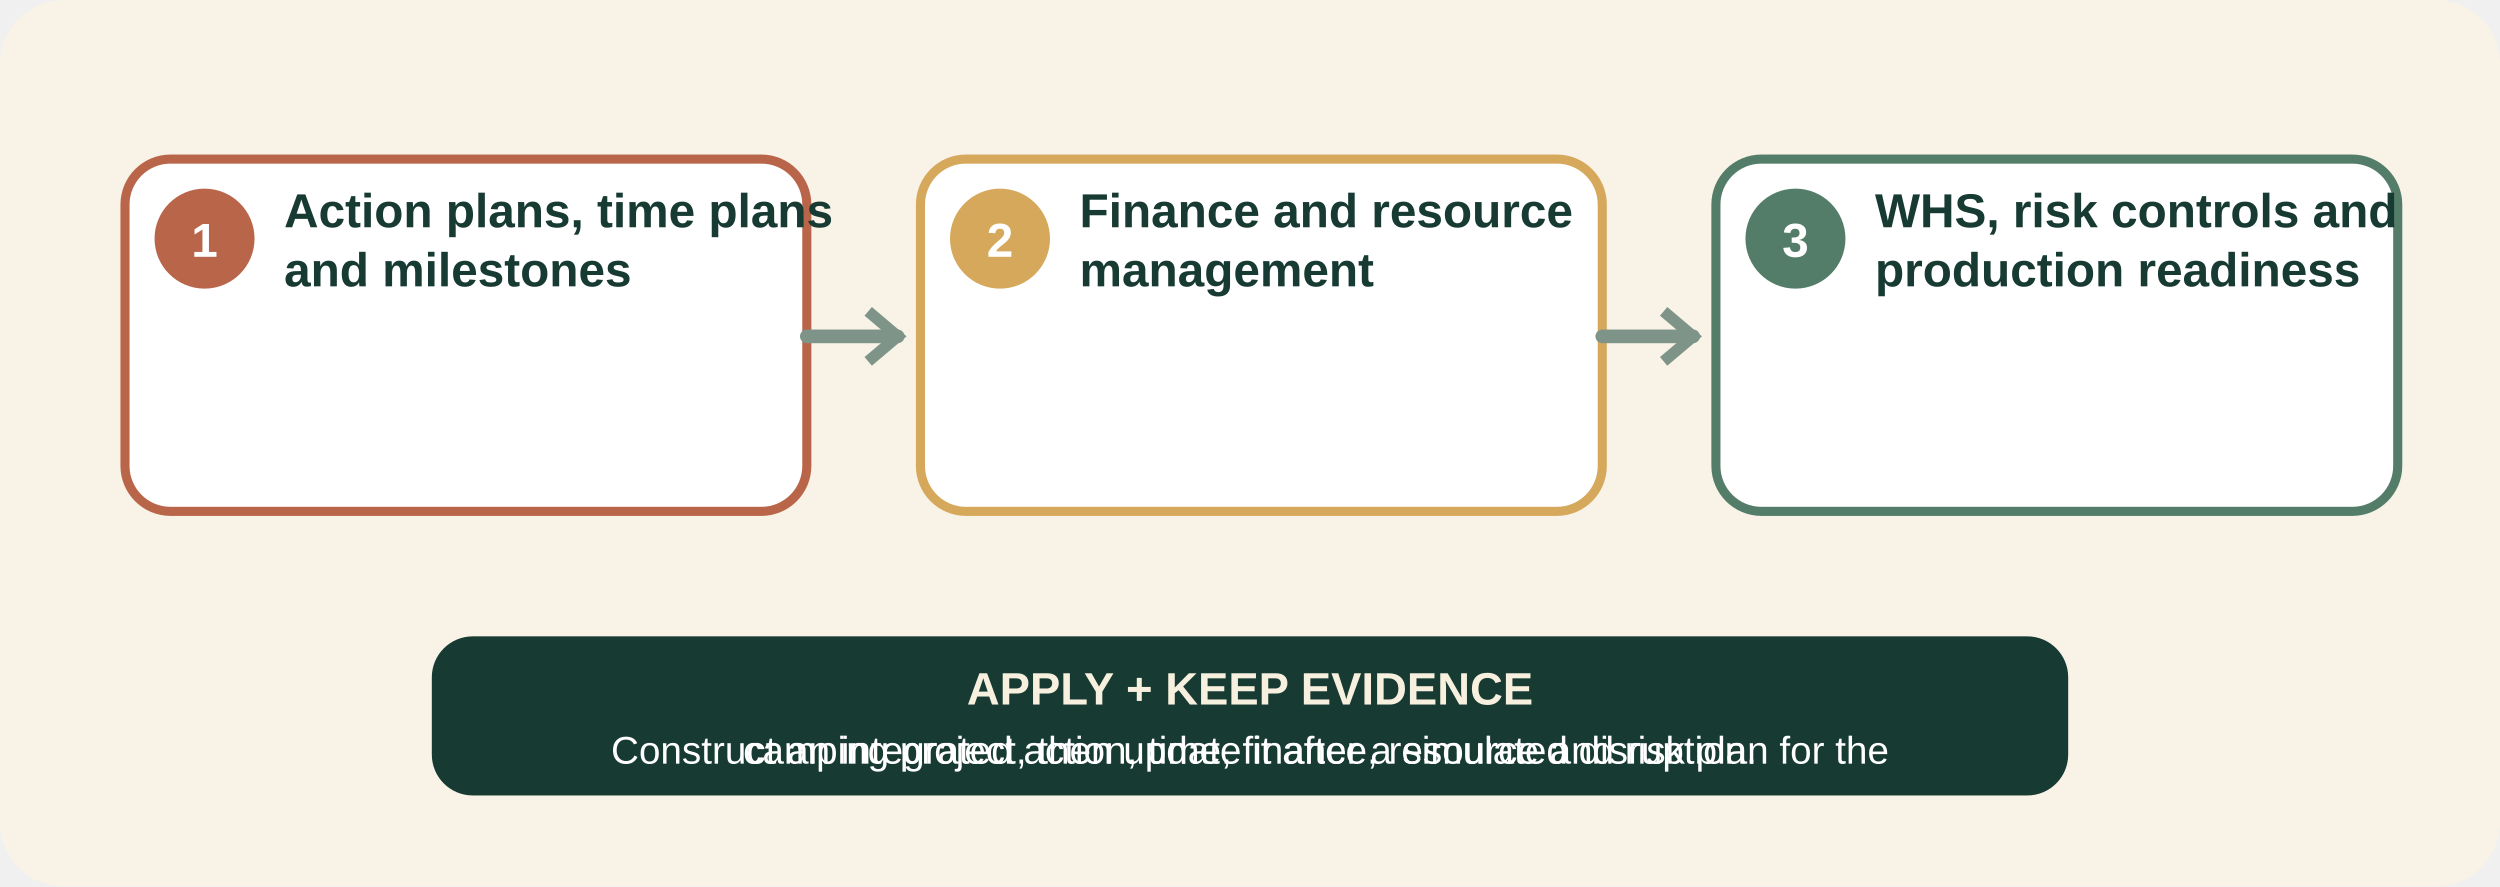
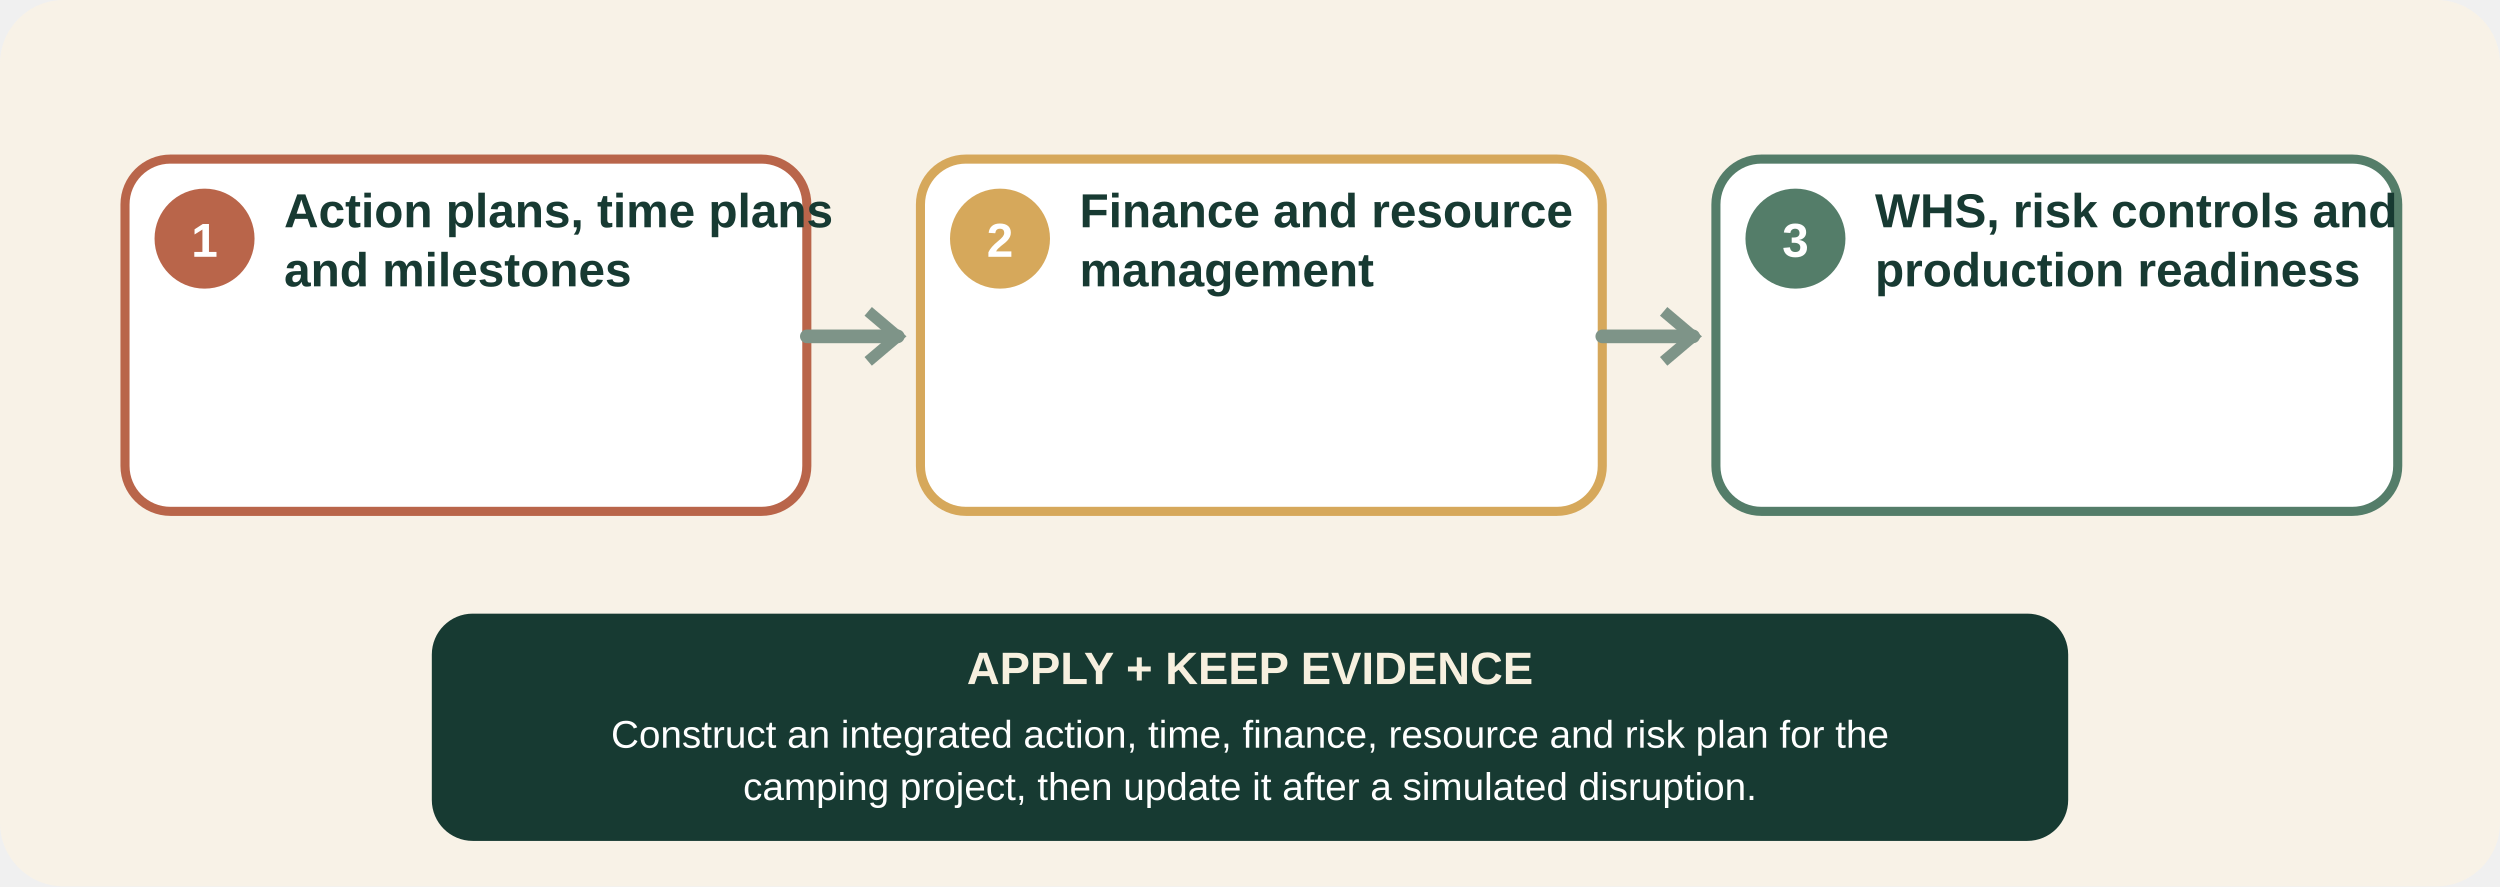
<svg xmlns="http://www.w3.org/2000/svg" viewBox="0 0 1100 390" role="img" aria-labelledby="title desc">
  <rect width="1100" height="390" rx="28" fill="#f8f2e7" />
  <rect x="55" y="70" width="300" height="155" rx="20" fill="#fff" stroke="#b9654a" stroke-width="4" />
  <circle cx="90" cy="105" r="22" fill="#b9654a" />
  <text x="90" y="113" text-anchor="middle" font-family="Arial" font-size="21" font-weight="700" fill="#fff">1</text>
  <text x="125" y="100" font-family="Arial" font-size="21" font-weight="700" fill="#173a32">Action plans, time plans</text>
  <text x="125" y="126" font-family="Arial" font-size="21" font-weight="700" fill="#173a32">and milestones</text>
  <path d="M355 148H395" stroke="#7e9488" stroke-width="6" stroke-linecap="round" />
  <path d="M382 137l13 11-13 11" fill="none" stroke="#7e9488" stroke-width="5" />
  <rect x="405" y="70" width="300" height="155" rx="20" fill="#fff" stroke="#d6a85b" stroke-width="4" />
  <circle cx="440" cy="105" r="22" fill="#d6a85b" />
  <text x="440" y="113" text-anchor="middle" font-family="Arial" font-size="21" font-weight="700" fill="#fff">2</text>
  <text x="475" y="100" font-family="Arial" font-size="21" font-weight="700" fill="#173a32">Finance and resource</text>
  <text x="475" y="126" font-family="Arial" font-size="21" font-weight="700" fill="#173a32">management</text>
  <path d="M705 148H745" stroke="#7e9488" stroke-width="6" stroke-linecap="round" />
  <path d="M732 137l13 11-13 11" fill="none" stroke="#7e9488" stroke-width="5" />
  <rect x="755" y="70" width="300" height="155" rx="20" fill="#fff" stroke="#547d69" stroke-width="4" />
  <circle cx="790" cy="105" r="22" fill="#547d69" />
  <text x="790" y="113" text-anchor="middle" font-family="Arial" font-size="21" font-weight="700" fill="#fff">3</text>
  <text x="825" y="100" font-family="Arial" font-size="21" font-weight="700" fill="#173a32">WHS, risk controls and</text>
  <text x="825" y="126" font-family="Arial" font-size="21" font-weight="700" fill="#173a32">production readiness</text>
-   <rect x="190" y="280" width="720" height="70" rx="18" fill="#173a32" />
-   <text x="550" y="310" text-anchor="middle" font-family="Arial" font-size="20" font-weight="700" fill="#f7f0df">APPLY + KEEP EVIDENCE</text>
-   <text x="550" y="336" text-anchor="middle" font-family="Arial" font-size="17" fill="#fff">Construct an integrated action, time, finance, resource and risk plan for the</text>
-   <text x="550" y="336" text-anchor="middle" font-family="Arial" font-size="17" fill="#fff">camping project, then update it after a simulated disruption.</text>
+   <rect x="190" y="270" width="720" height="100" rx="18" fill="#173a32" />
+   <text x="550" y="301" text-anchor="middle" font-family="Arial" font-size="20" font-weight="700" fill="#f7f0df">APPLY + KEEP EVIDENCE</text>
+   <text x="550" y="329" text-anchor="middle" font-family="Arial" font-size="17" fill="#fff">Construct an integrated action, time, finance, resource and risk plan for the</text>
+   <text x="550" y="352" text-anchor="middle" font-family="Arial" font-size="17" fill="#fff">camping project, then update it after a simulated disruption.</text>
</svg>
